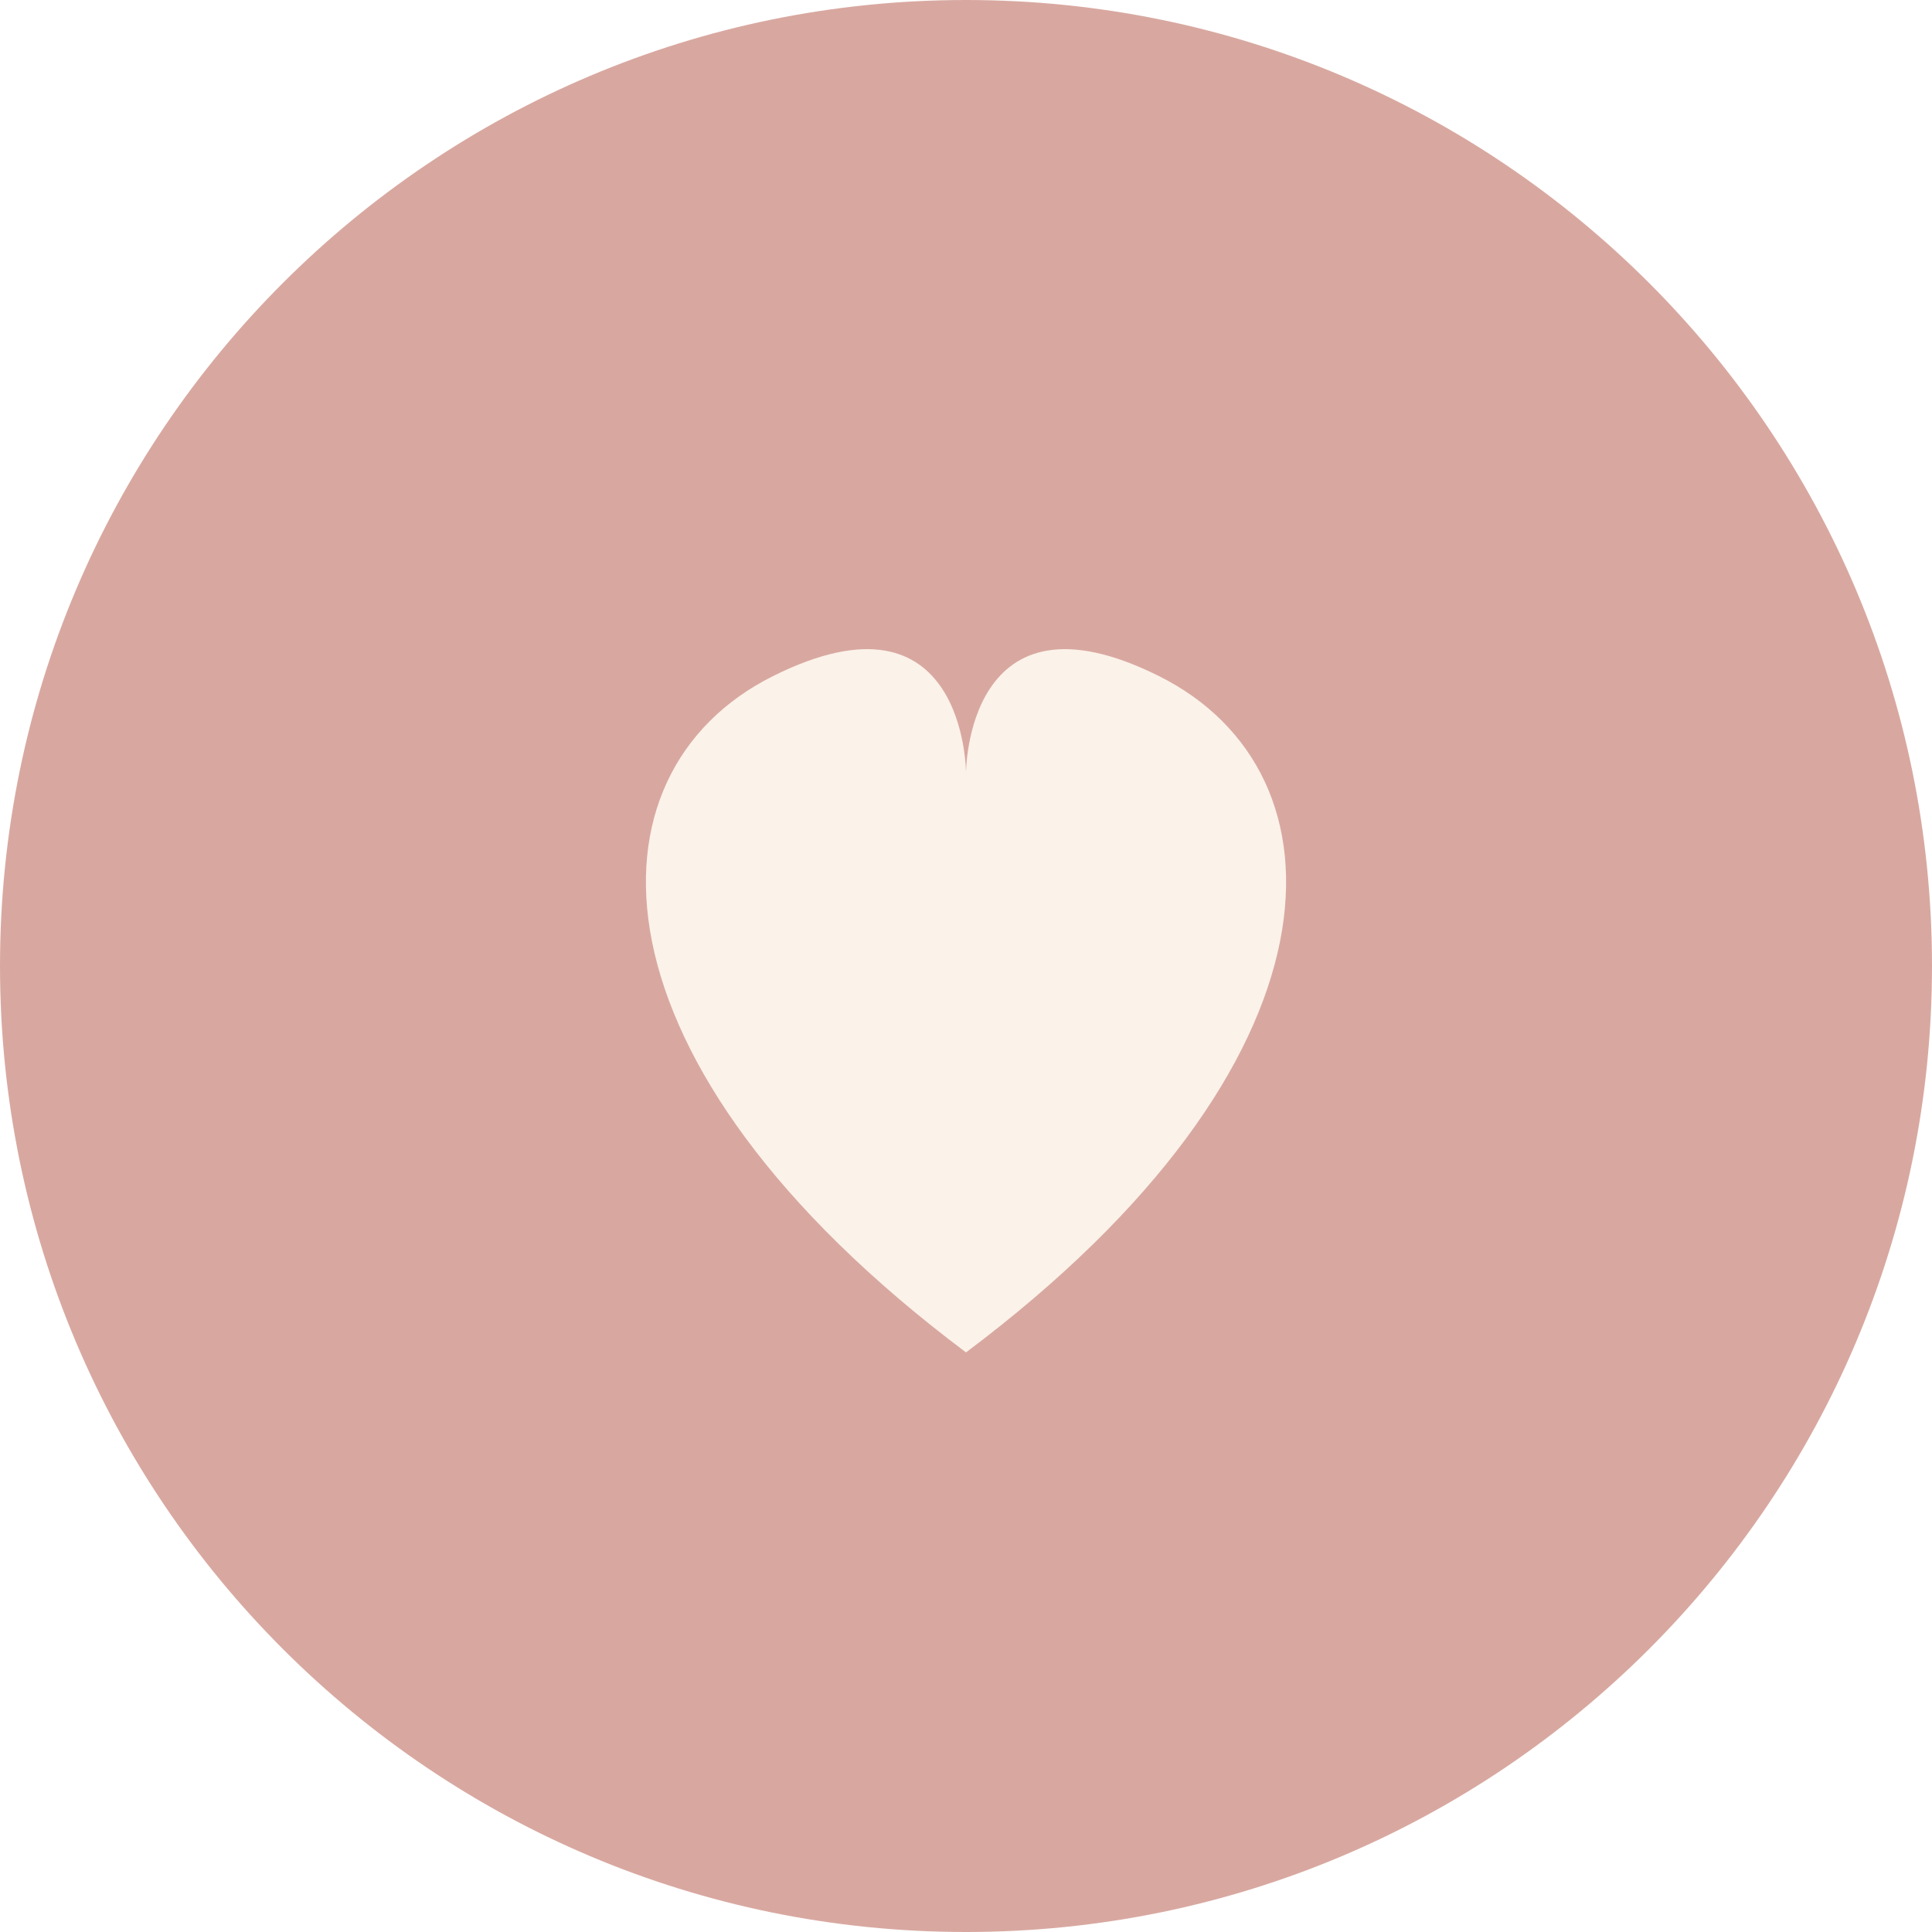
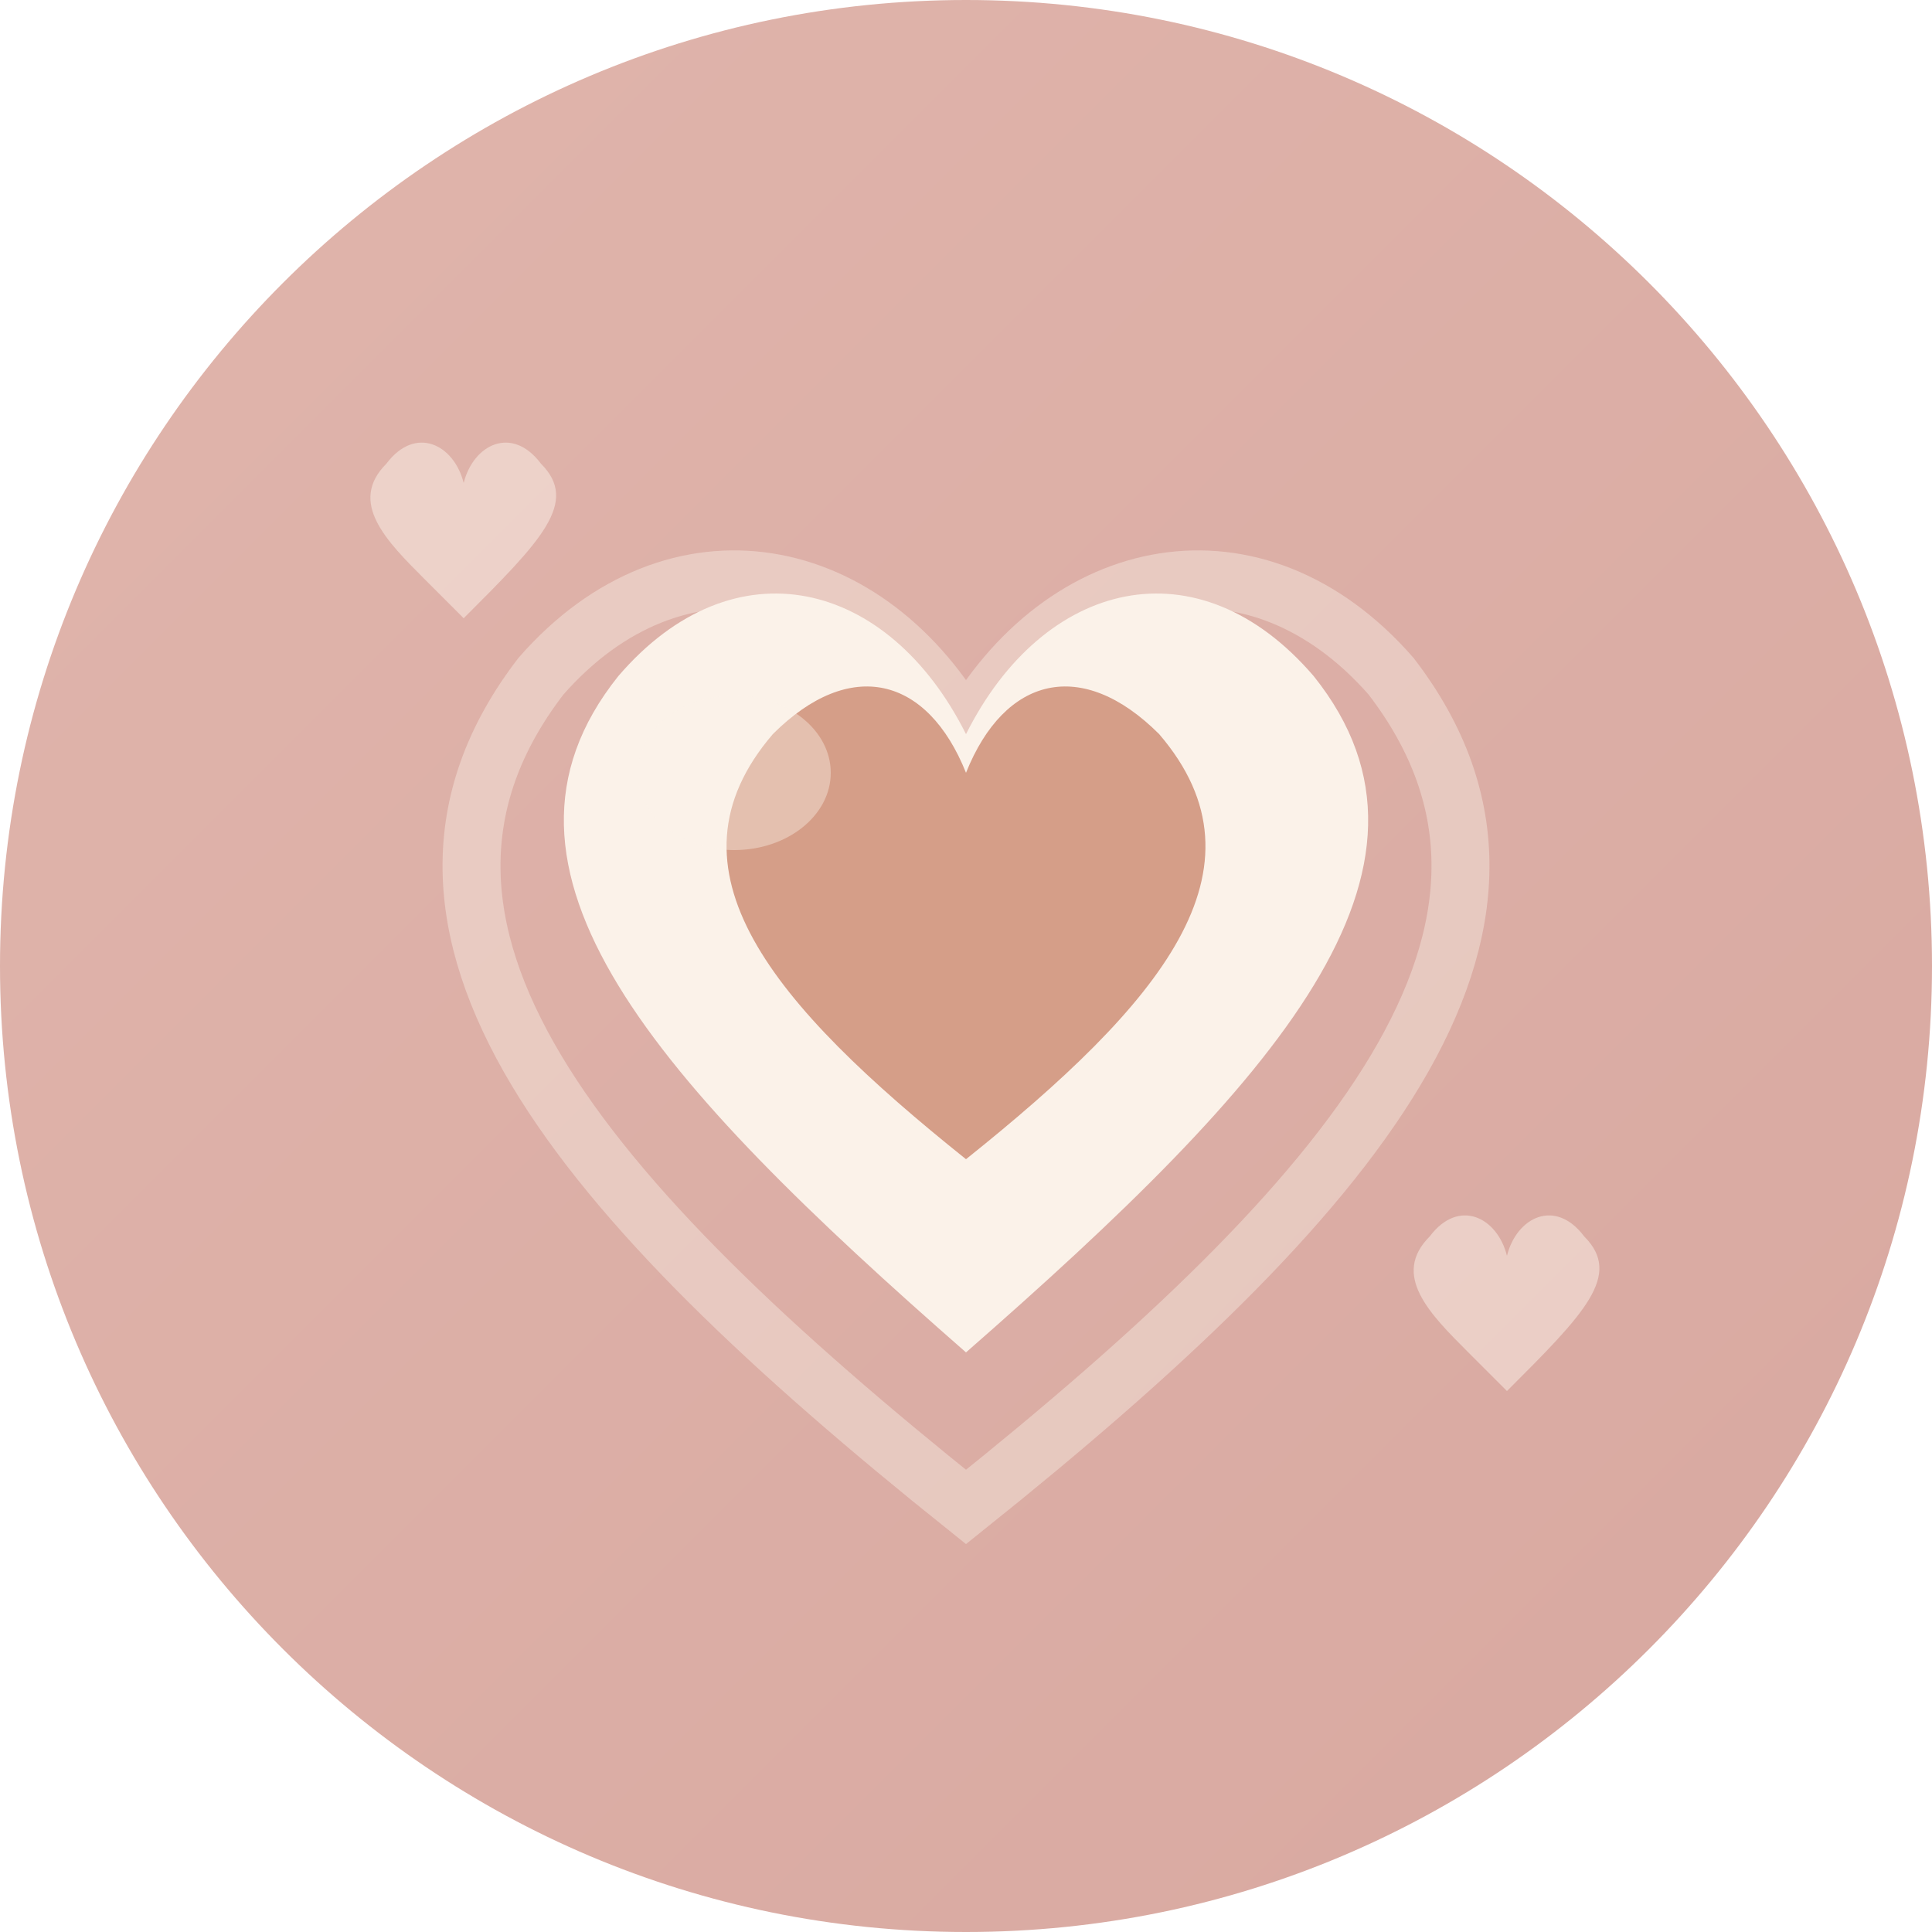
<svg xmlns="http://www.w3.org/2000/svg" viewBox="0 0 100 100">
-   <circle cx="50" cy="50" r="50" fill="#D8A8A0" />
-   <path d="M50 70 C30 55 30 40 40 35 C50 30 50 40 50 40 C50 40 50 30 60 35 C70 40 70 55 50 70" fill="#FBF2E9" />
+   <defs>
+     <linearGradient id="hc-bg" x1="0%" y1="0%" x2="100%" y2="100%">
+       <stop offset="0%" stop-color="#E0B5AC" />
+       <stop offset="100%" stop-color="#D8A8A0" />
+     </linearGradient>
+   </defs>
+   <circle cx="50" cy="50" r="50" fill="url(#hc-bg)" />
+   <path d="M50 78 C30 62 18 48 28 35 C35 27 45 29 50 38            C55 29 65 27 72 35 C82 48 70 62 50 78 Z" fill="none" stroke="#FBF2E9" stroke-width="3" opacity="0.4" />
+   <path d="M50 70 C34 56 24 45 32 35 C38 28 46 30 50 38            C54 30 62 28 68 35 C76 45 66 56 50 70 Z" fill="#FBF2E9" />
+   <path d="M50 60 C40 52 34 45 40 38 C44 34 48 35 50 40            C52 35 56 34 60 38 C66 45 60 52 50 60 Z" fill="#BC6547" opacity="0.6" />
+   <ellipse cx="38" cy="40" rx="5" ry="4" fill="#FBF2E9" opacity="0.4" />
+   <path d="M22 30 C20 28 18 26 20 24 C21.5 22 23.5 23 24 25 C24.5 23 26.5 22 28 24 C30 26 28 28 24 32 Z" fill="#FBF2E9" opacity="0.5" />
+   <path d="M76 70 C74 68 72 66 74 64 C75.5 62 77.5 63 78 65 C78.5 63 80.5 62 82 64 C84 66 82 68 78 72 Z" fill="#FBF2E9" opacity="0.5" />
</svg>
